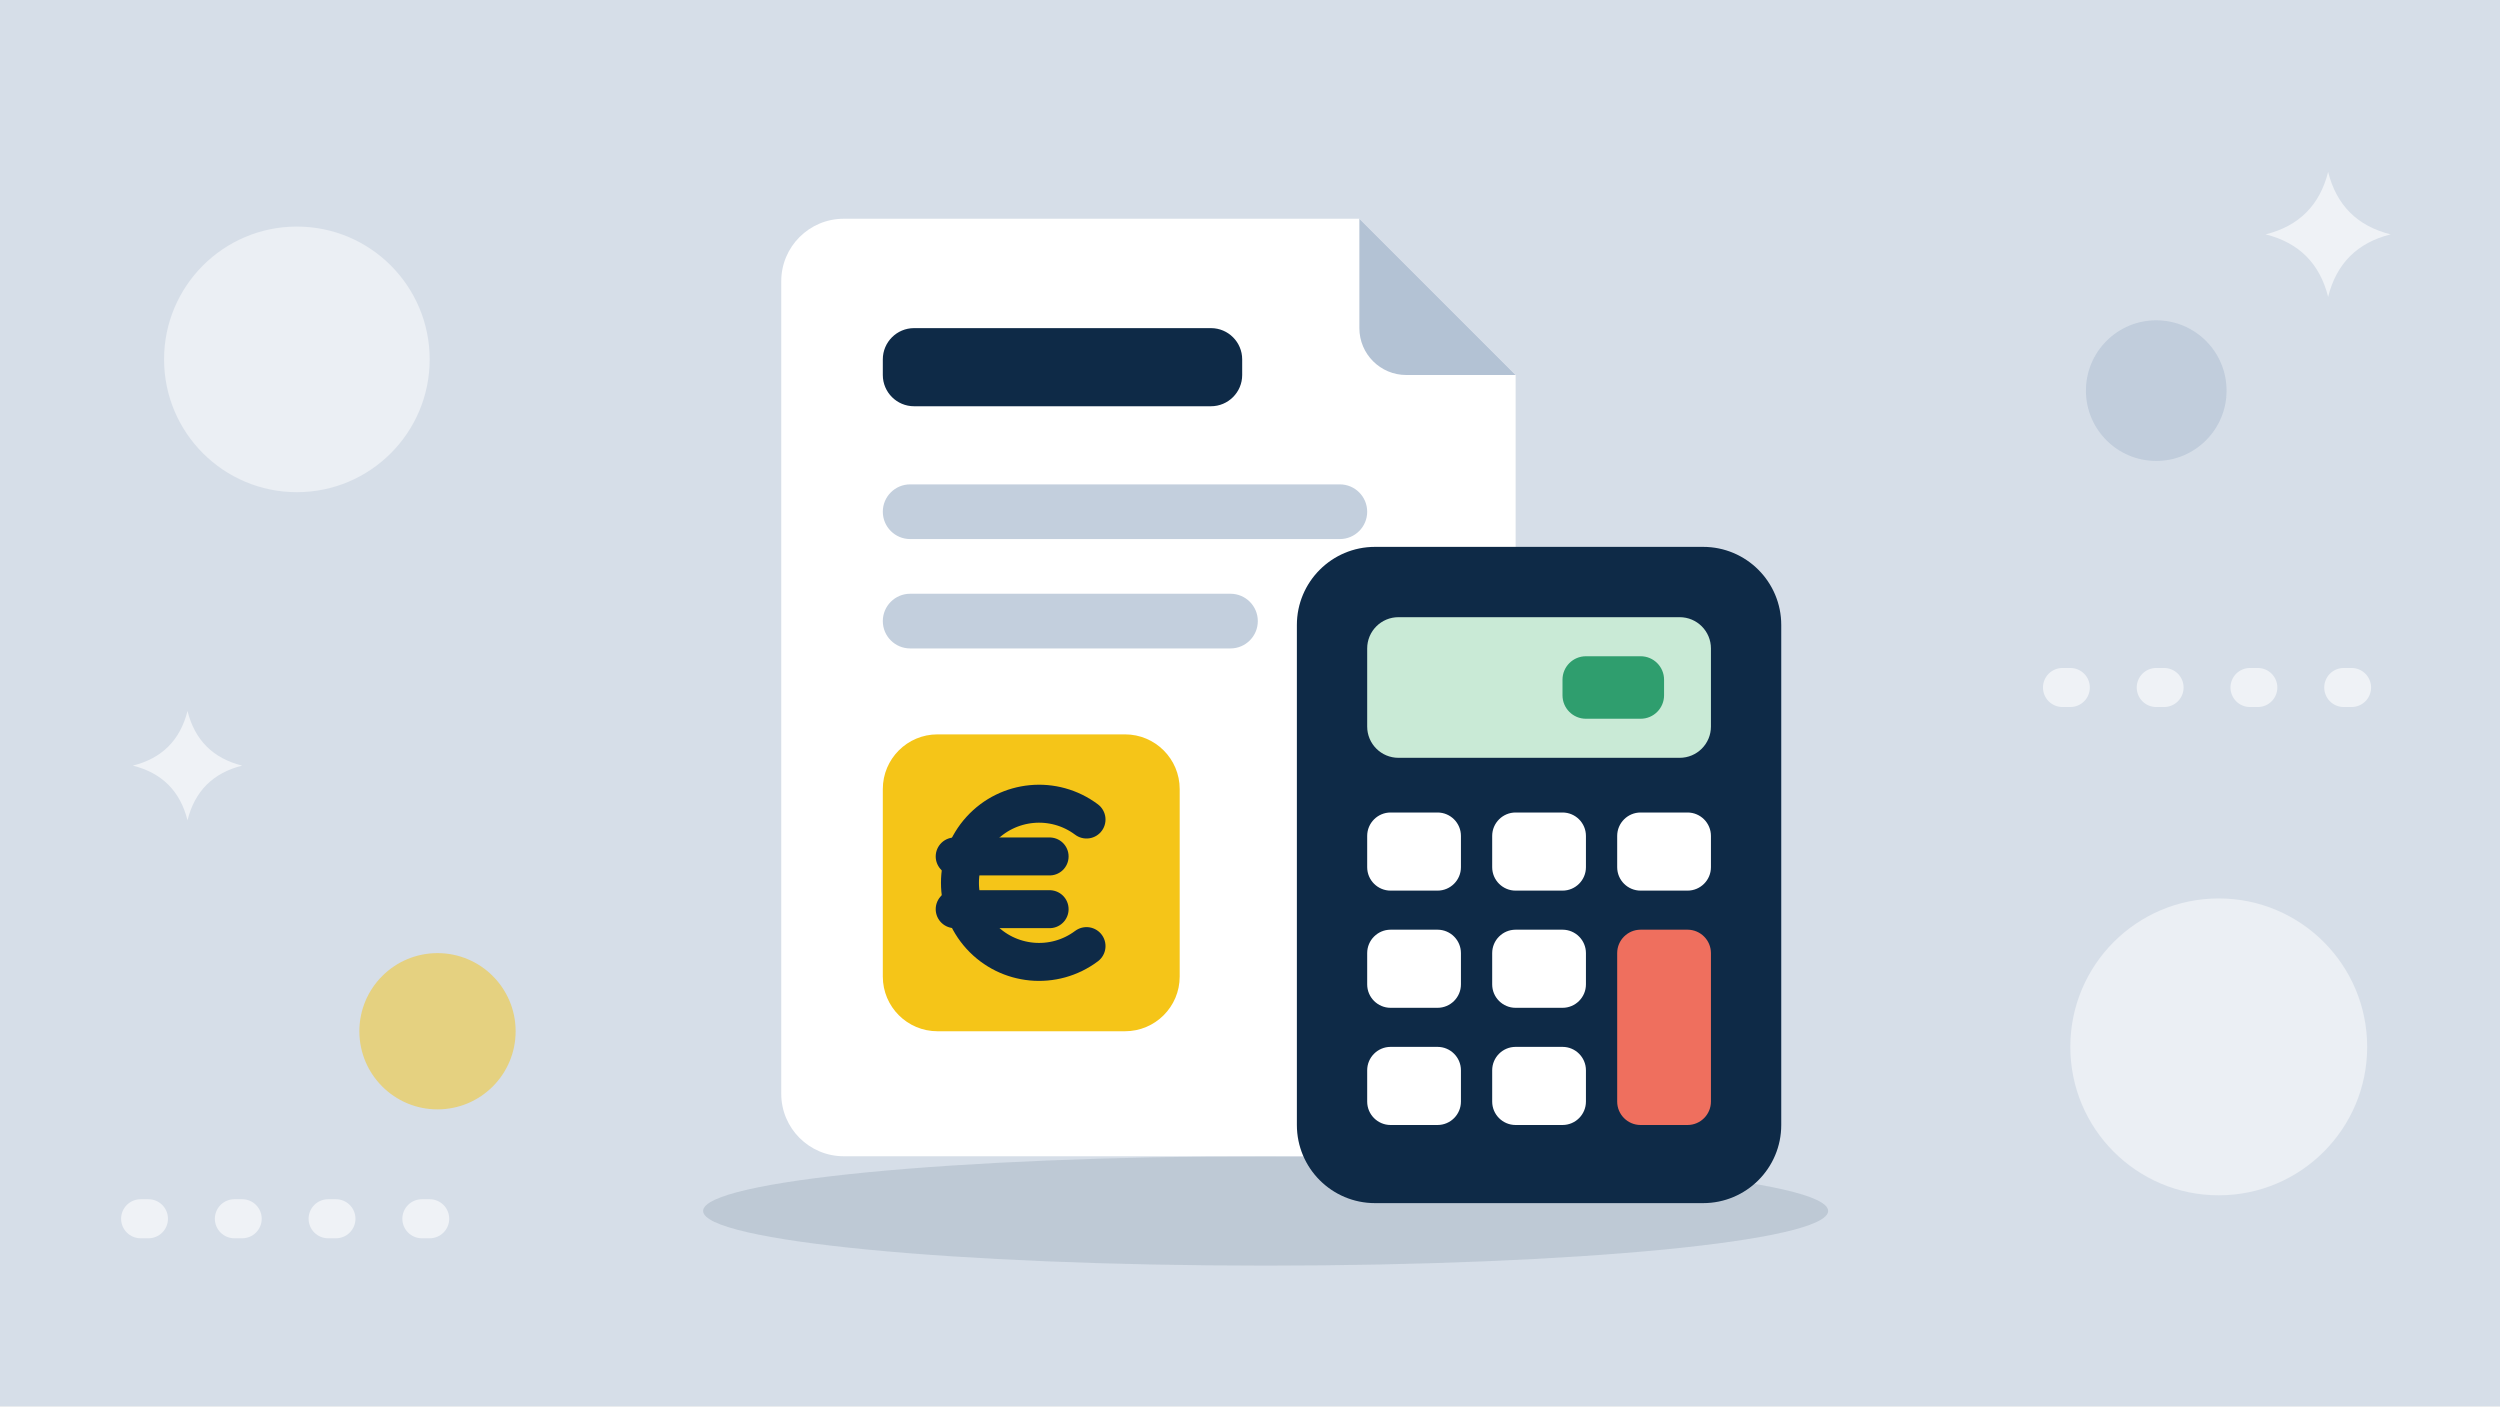
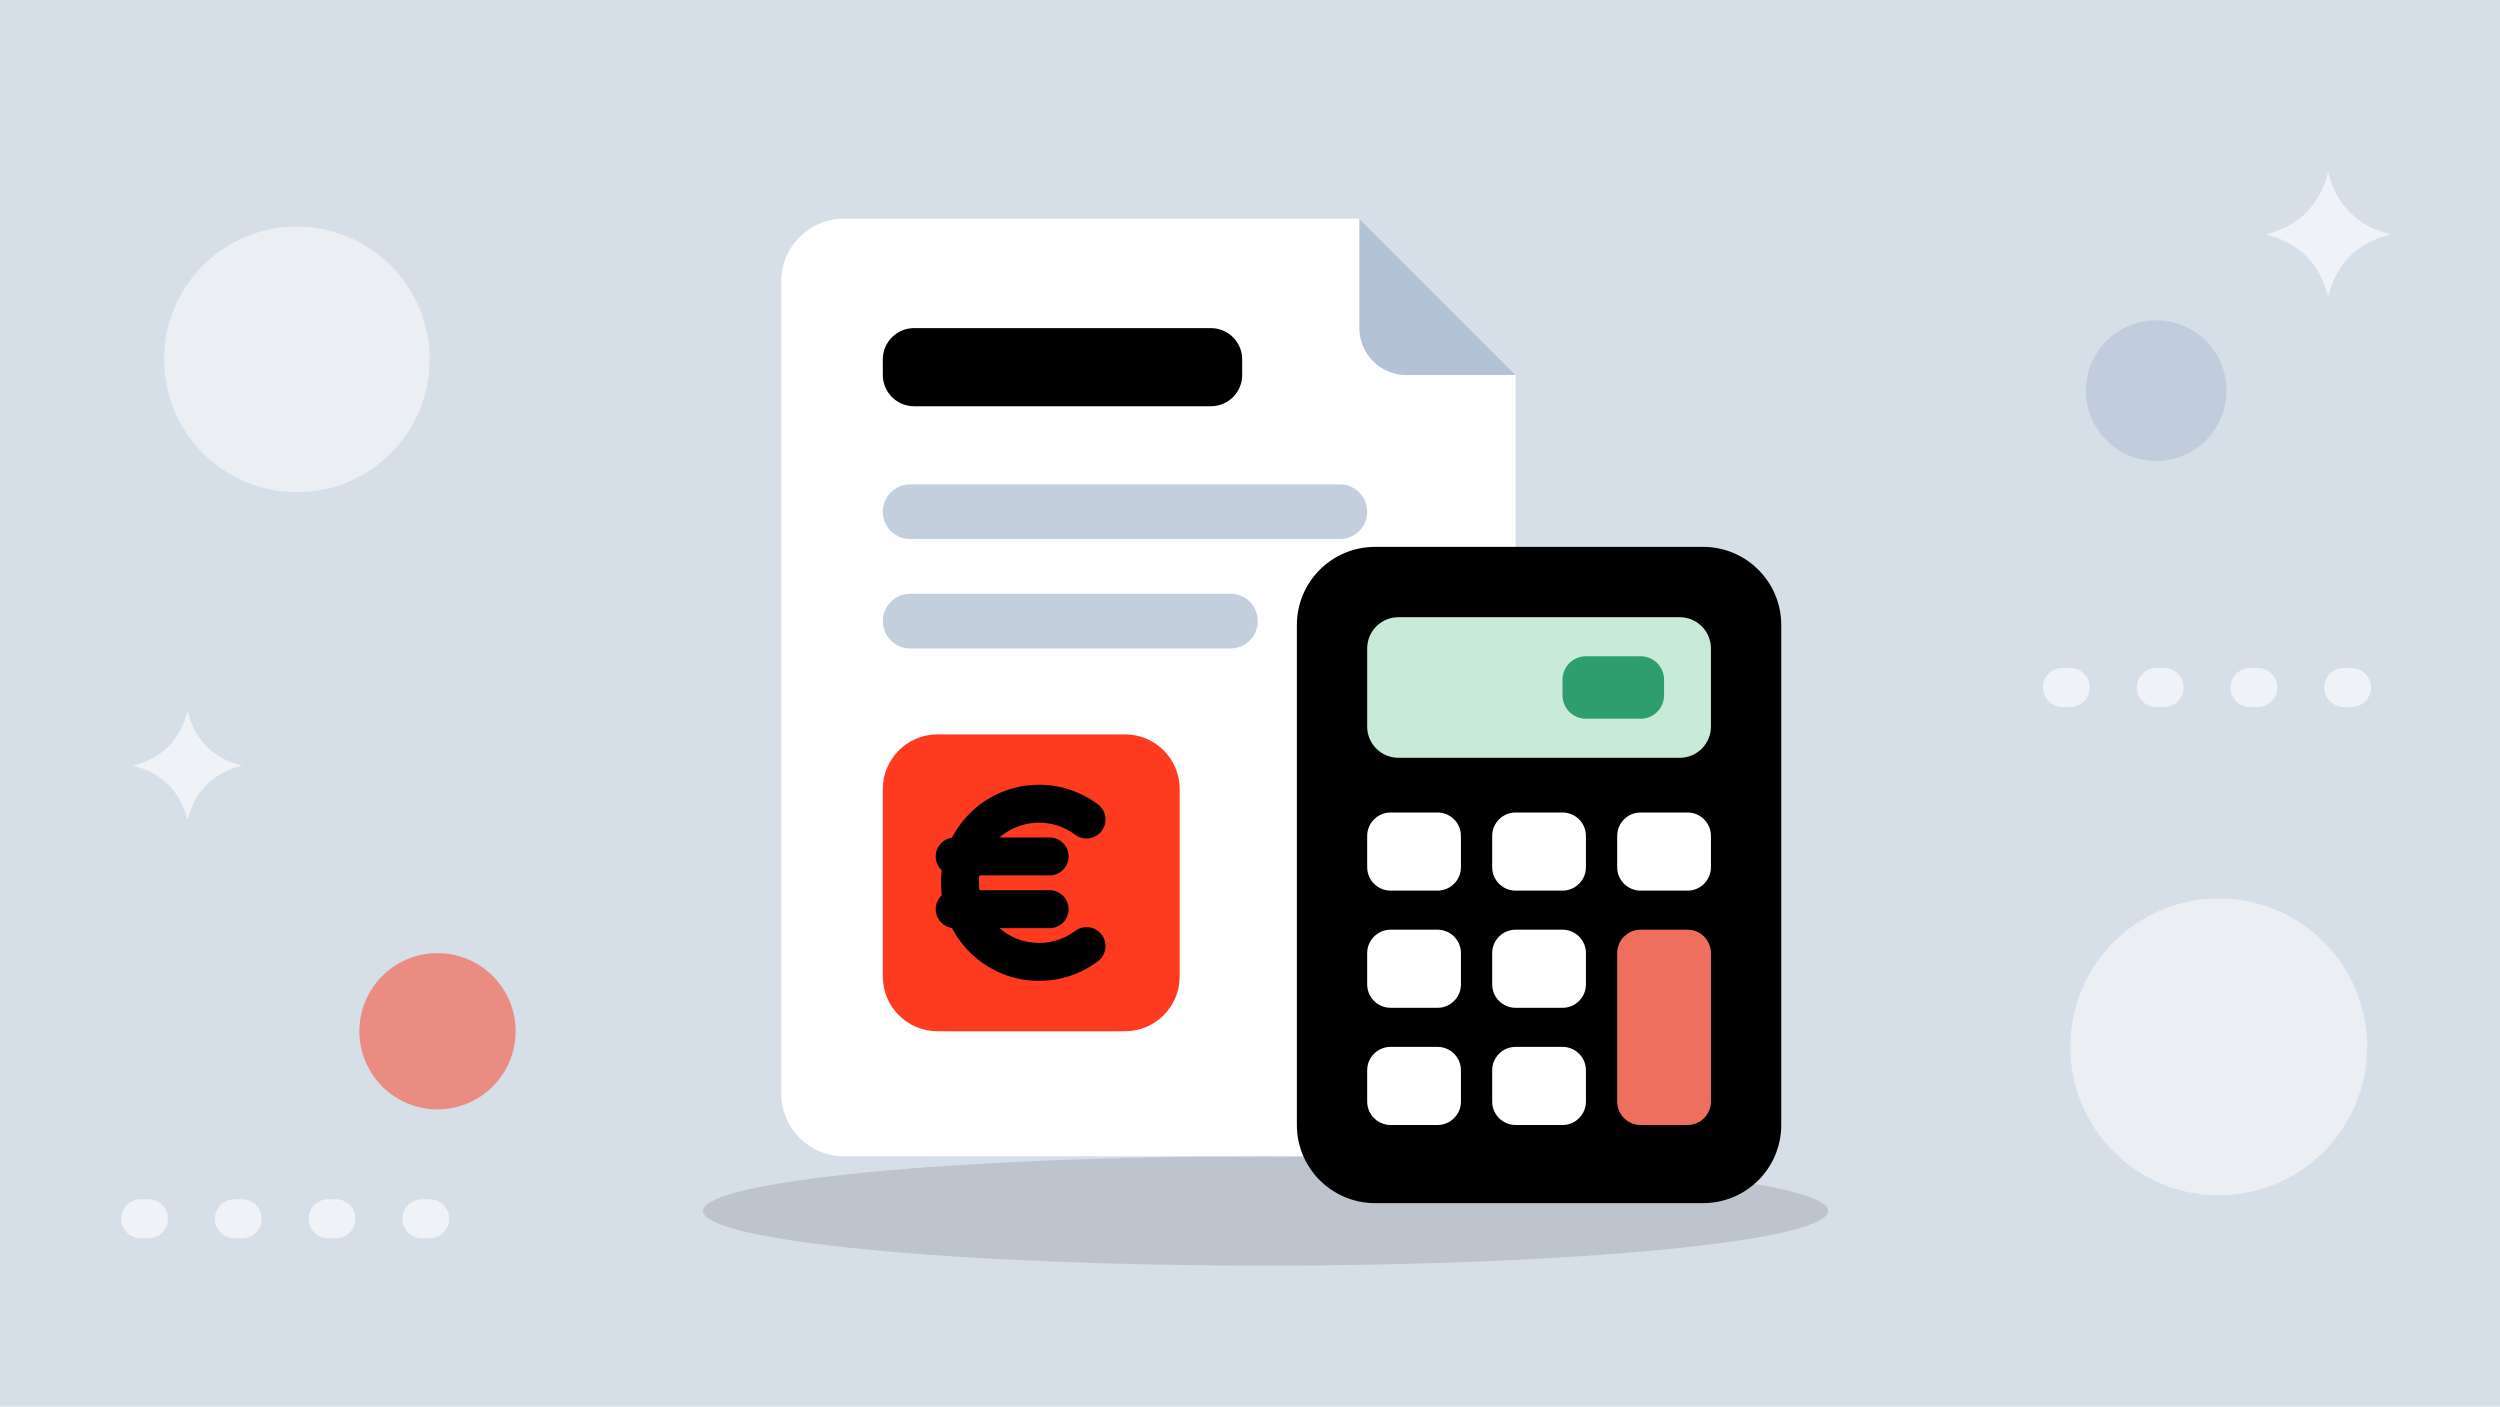
<svg xmlns="http://www.w3.org/2000/svg" viewBox="0 0 320 180" width="320" height="180">
  <rect width="320" height="180" fill="#d6dee8" />
  <circle cx="38" cy="46" r="17" fill="#fff" fill-opacity=".5" />
  <circle cx="284" cy="134" r="19" fill="#fff" fill-opacity=".5" />
-   <circle cx="56" cy="132" r="10" fill="#f5c518" fill-opacity=".5" />
+   <circle cx="56" cy="132" r="10" fill="#ff3b1f" fill-opacity=".5" />
  <circle cx="276" cy="50" r="9" fill="#b3c2d4" fill-opacity=".6" />
  <path d="M18 156h40M264 88h40" stroke="#fff" stroke-opacity=".6" stroke-width="5" stroke-linecap="round" stroke-dasharray="1 11" />
  <path transform="translate(298 30) scale(.8)" d="M0 -10Q2 -2 10 0Q2 2 0 10Q-2 2 -10 0Q-2 -2 0 -10Z" fill="#fff" fill-opacity=".6" />
  <path transform="translate(24 98) scale(.7)" d="M0 -10Q2 -2 10 0Q2 2 0 10Q-2 2 -10 0Q-2 -2 0 -10Z" fill="#fff" fill-opacity=".6" />
-   <ellipse cx="162" cy="155" rx="72" ry="7" fill="#0e2a47" fill-opacity=".12" />
+   <ellipse cx="162" cy="155" rx="72" ry="7" fill="#000000" fill-opacity=".12" />
  <path d="M108 28H174L194 48V140A8 8 0 0 1 186 148H108A8 8 0 0 1 100 140V36A8 8 0 0 1 108 28Z" fill="#fff" />
  <path d="M174 28V42A6 6 0 0 0 180 48H194Z" fill="#b3c2d4" />
-   <rect x="113" y="42" width="46" height="10" rx="4" fill="#0e2a47" />
+   <rect x="113" y="42" width="46" height="10" rx="4" fill="#000000" />
  <rect x="113" y="62" width="62" height="7" rx="3.5" fill="#c3cfdd" />
  <rect x="113" y="76" width="48" height="7" rx="3.5" fill="#c3cfdd" />
-   <rect x="113" y="94" width="38" height="38" rx="7" fill="#f5c518" />
-   <g transform="translate(133 113) scale(1.35)" fill="none" stroke="#0e2a47" stroke-width="3.6" stroke-linecap="round">
+   <rect x="113" y="94" width="38" height="38" rx="7" fill="#ff3b1f" />
+   <g transform="translate(133 113) scale(1.35)" fill="none" stroke="#000000" stroke-width="3.6" stroke-linecap="round">
    <path d="M4.5-6A7.5 7.5 0 1 0 4.5 6" />
    <path d="M-8-2.5H1M-8 2.5H1" />
  </g>
-   <rect x="166" y="70" width="62" height="84" rx="10" fill="#0e2a47" />
+   <rect x="166" y="70" width="62" height="84" rx="10" fill="#000000" />
  <rect x="175" y="79" width="44" height="18" rx="4" fill="#c9ead6" />
  <rect x="200" y="84" width="13" height="8" rx="3" fill="#2f9e6e" />
  <g fill="#fff">
    <rect x="175" y="104" width="12" height="10" rx="3" />
    <rect x="191" y="104" width="12" height="10" rx="3" />
    <rect x="207" y="104" width="12" height="10" rx="3" />
    <rect x="175" y="119" width="12" height="10" rx="3" />
    <rect x="191" y="119" width="12" height="10" rx="3" />
    <rect x="175" y="134" width="12" height="10" rx="3" />
    <rect x="191" y="134" width="12" height="10" rx="3" />
  </g>
  <rect x="207" y="119" width="12" height="25" rx="3" fill="#ef6f5e" />
</svg>
